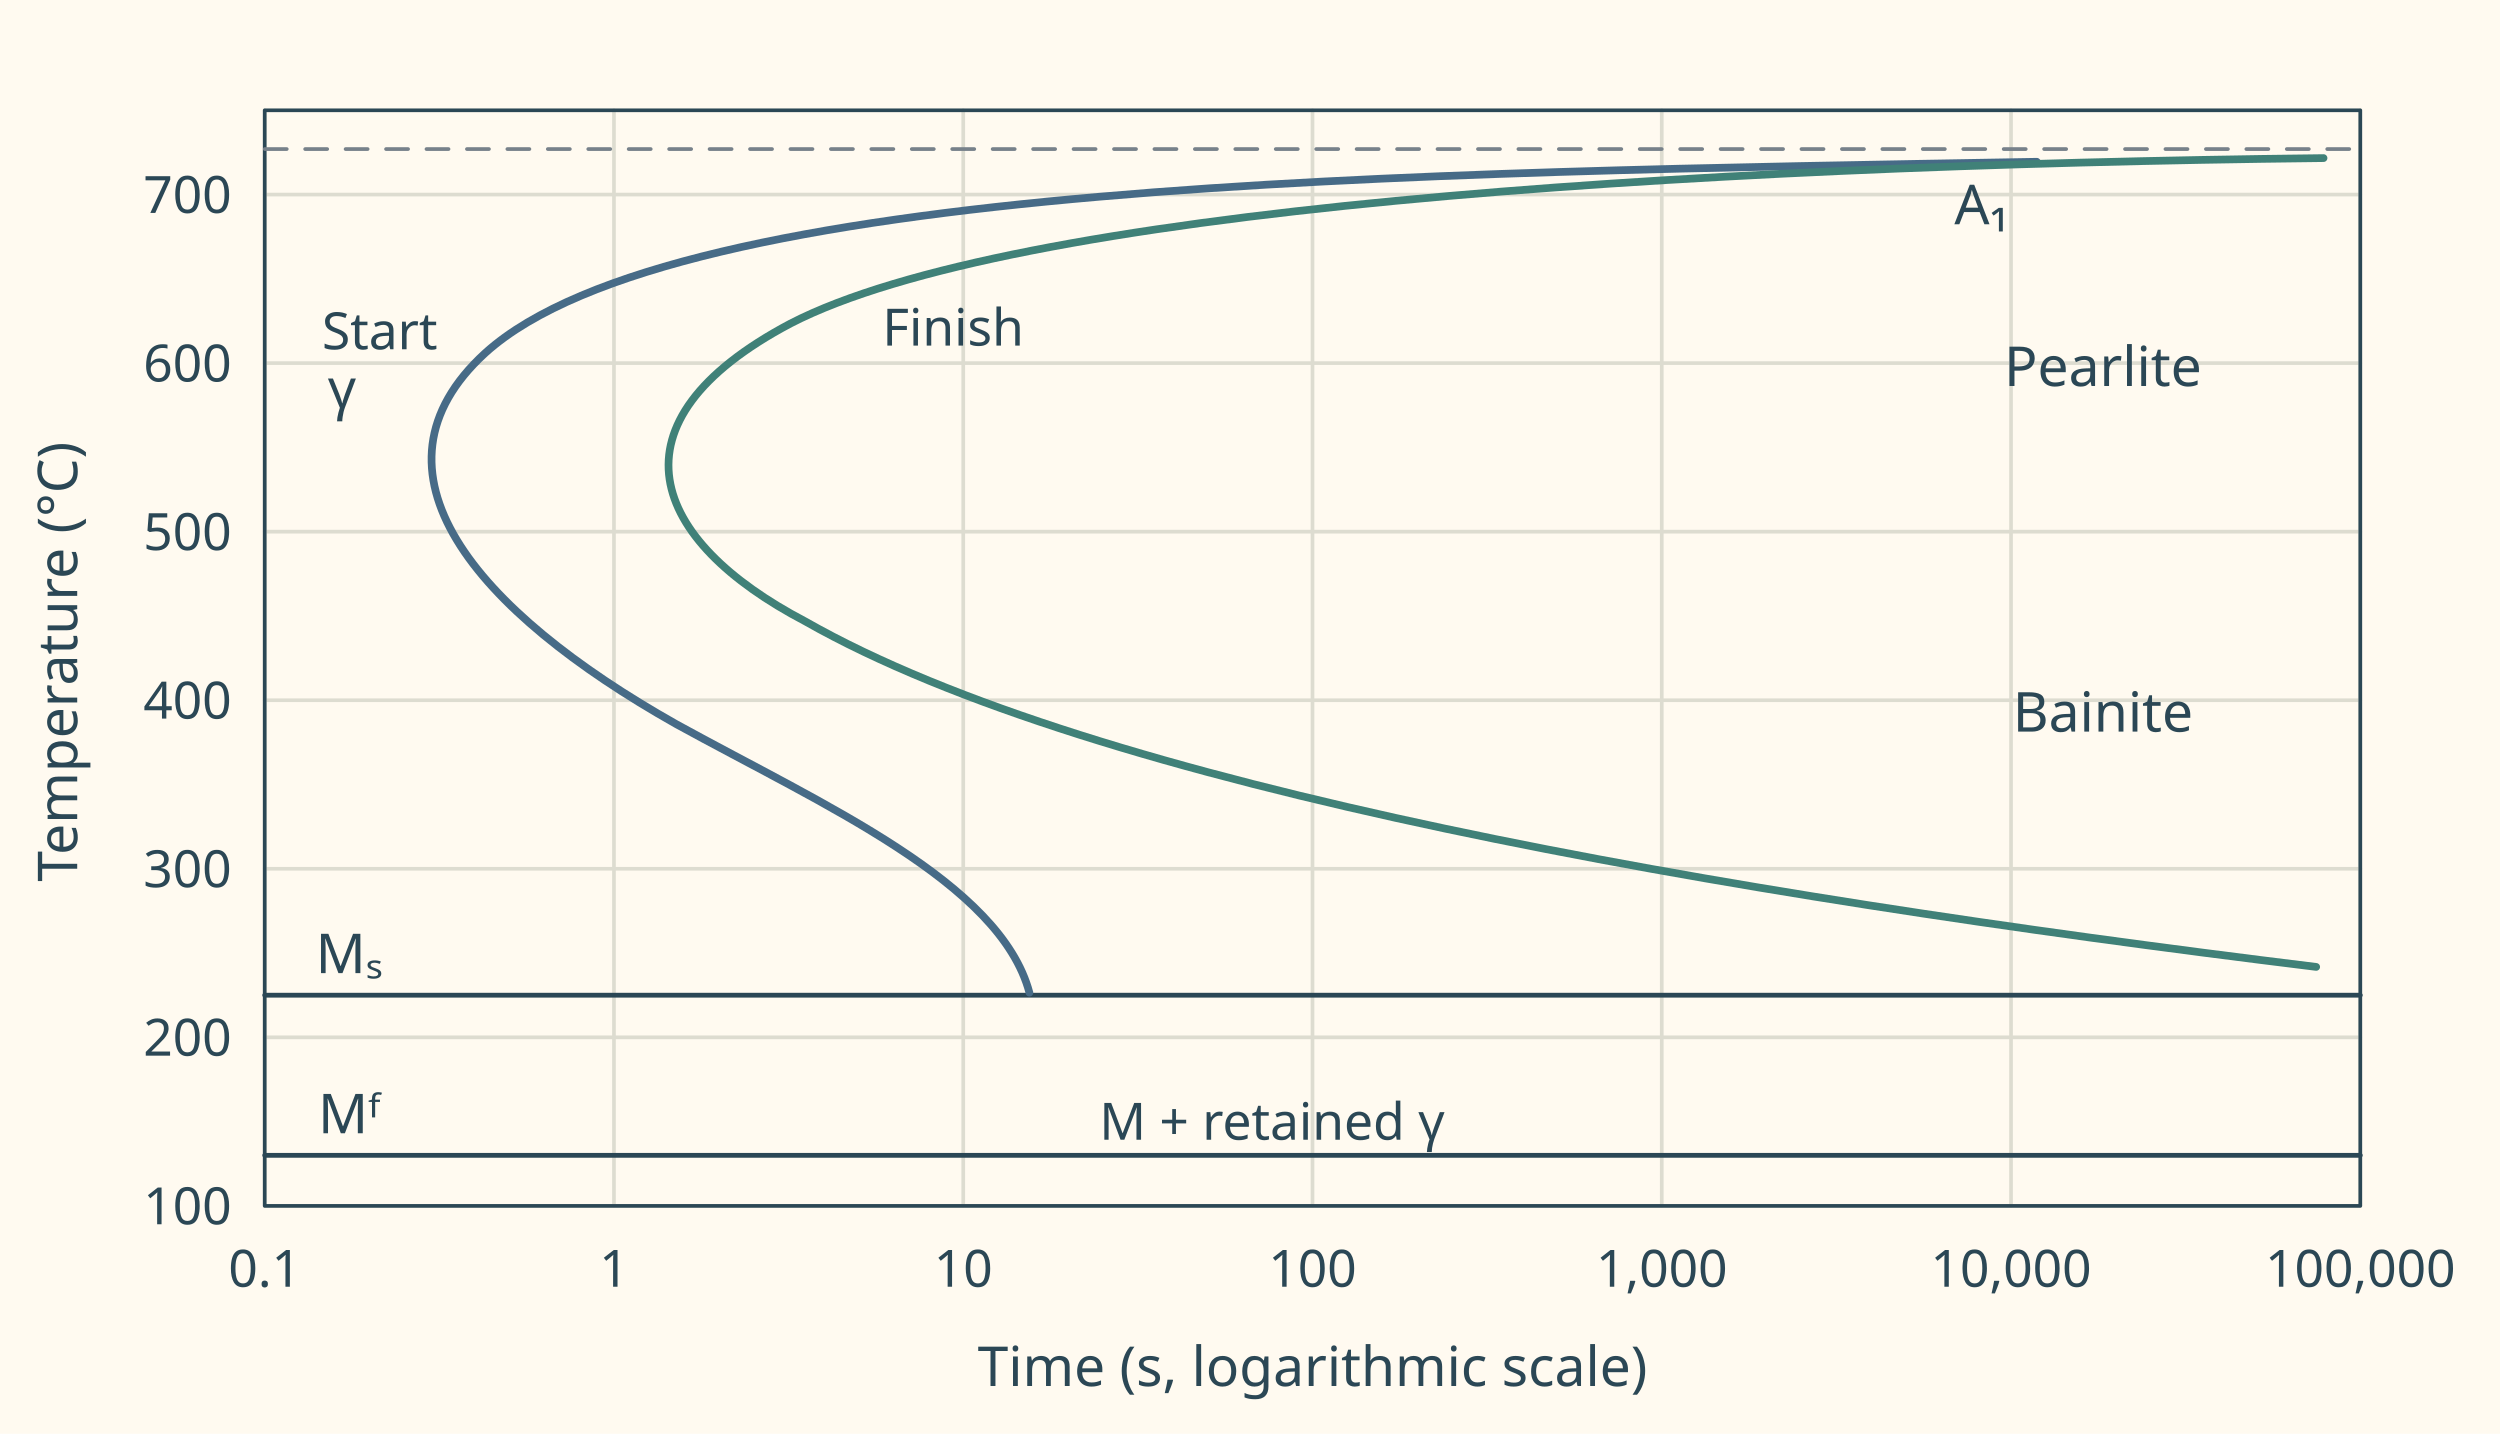
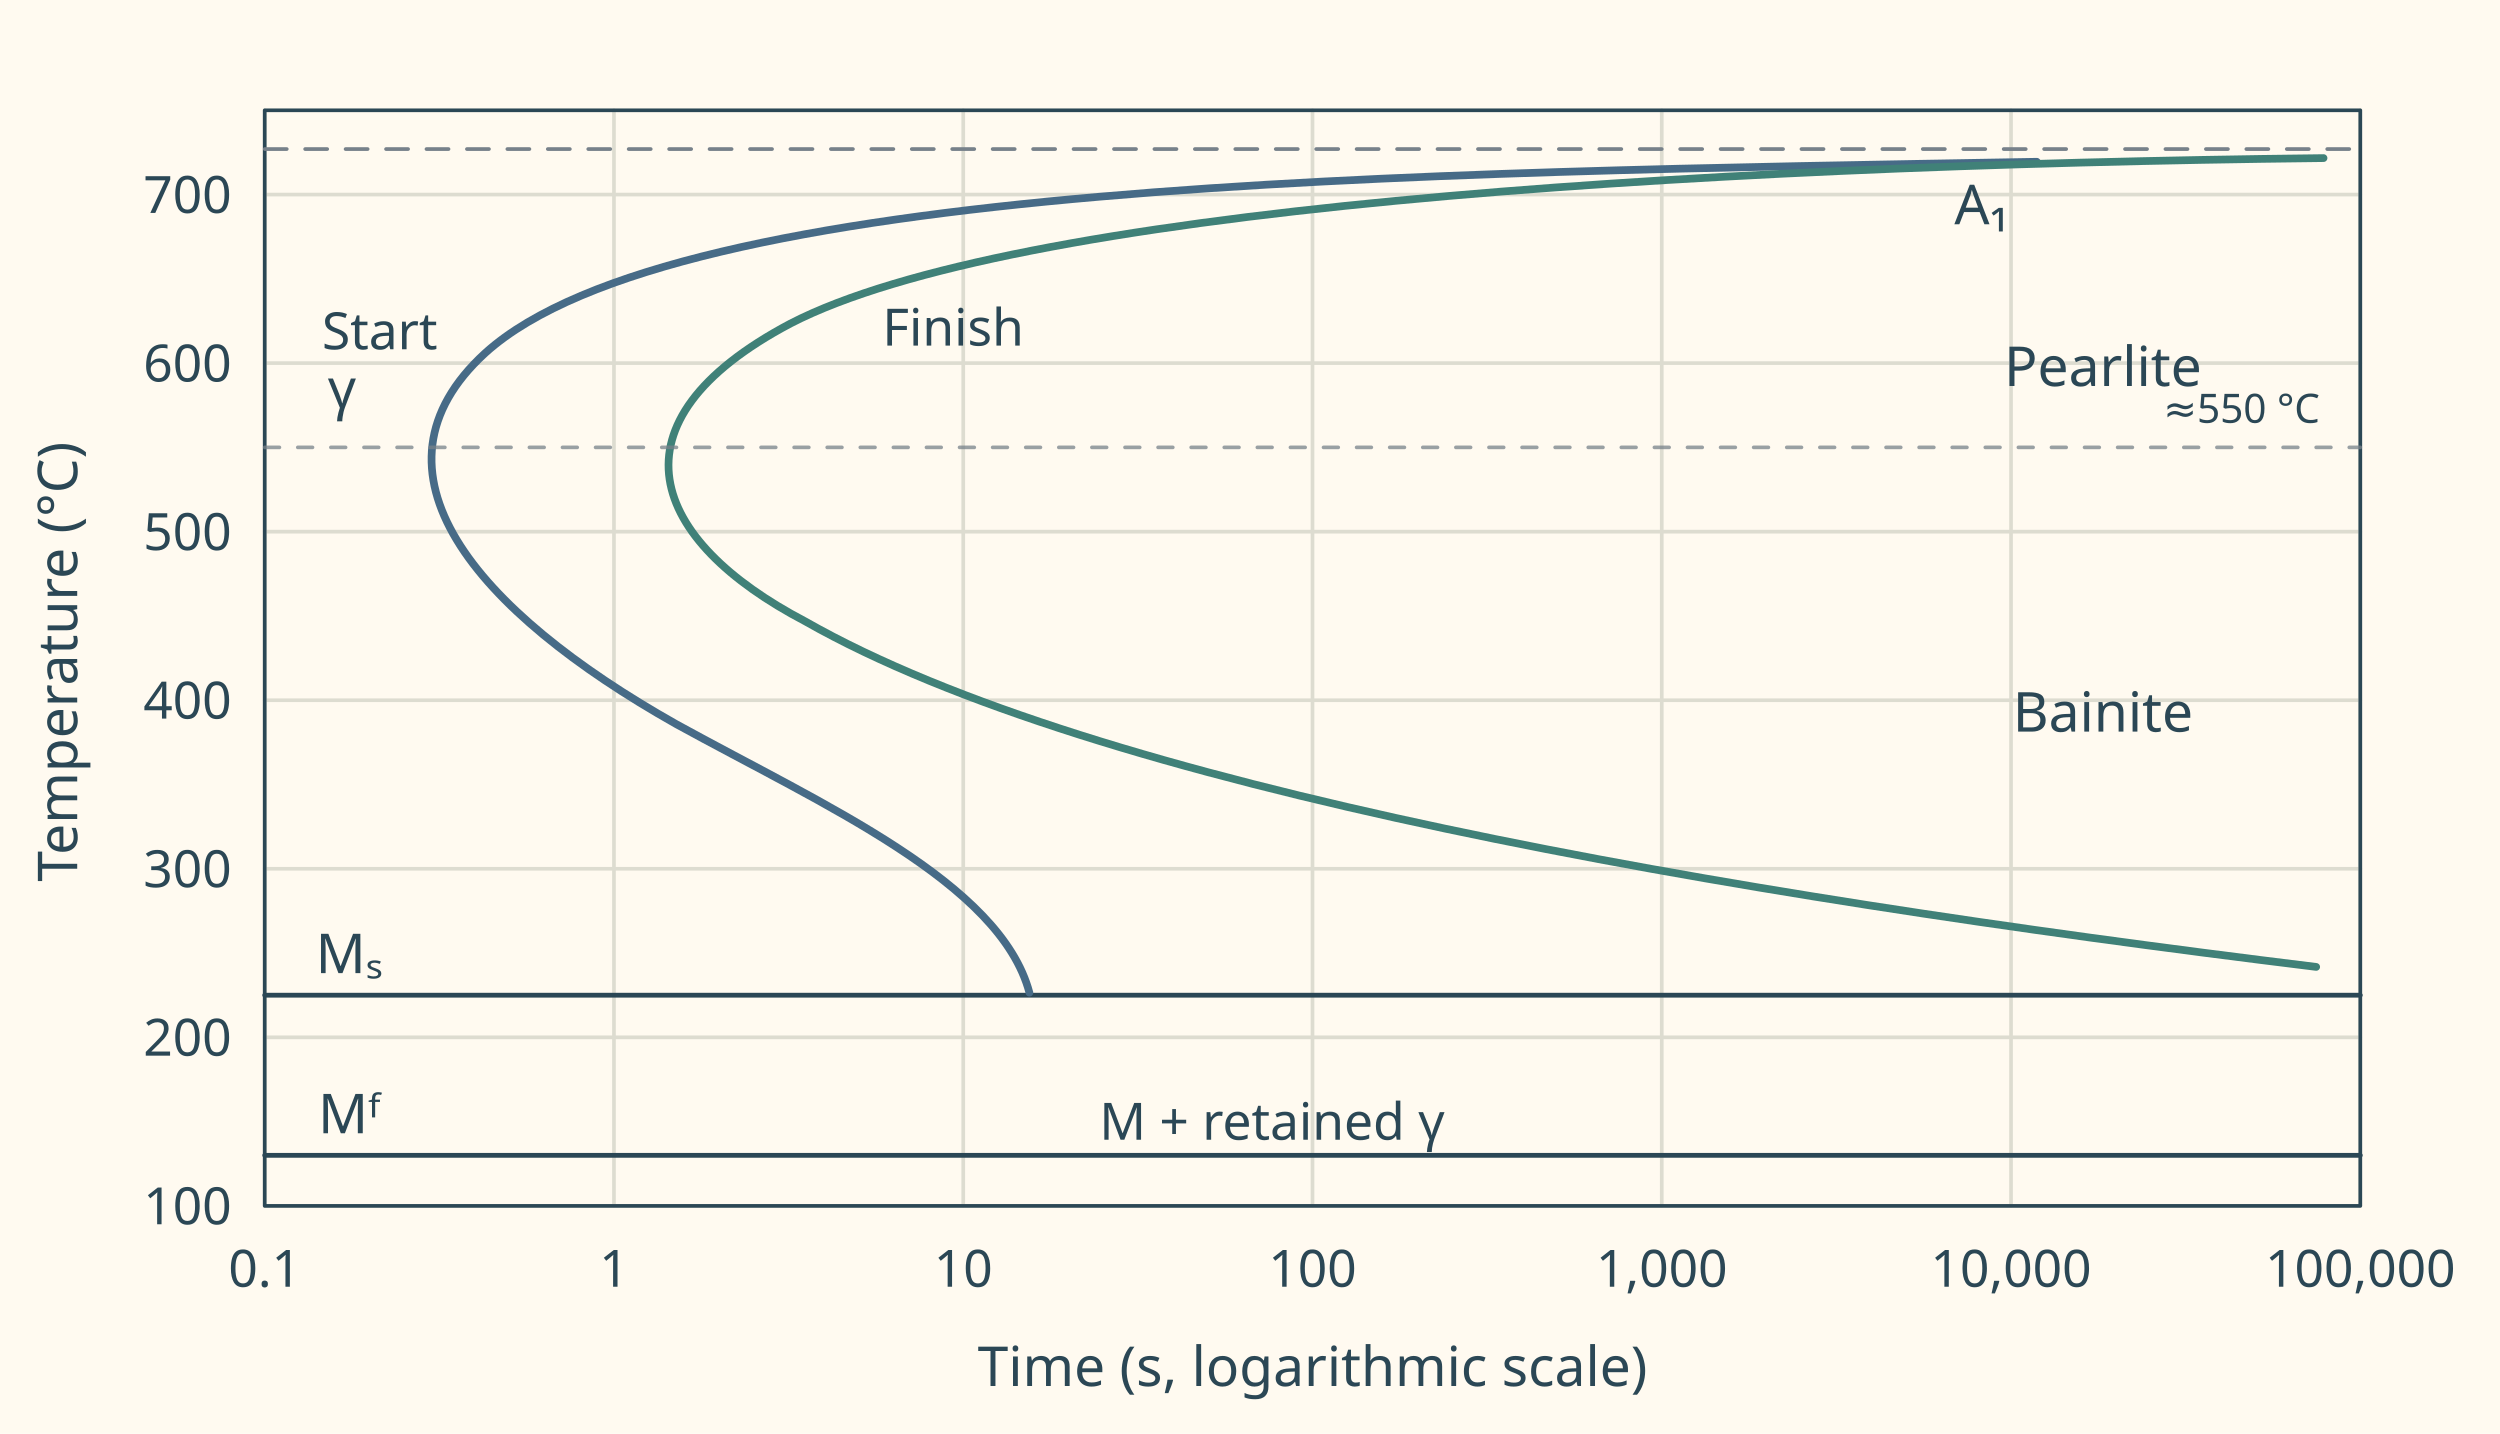
<svg xmlns="http://www.w3.org/2000/svg" viewBox="0 0 680 390">
  <rect width="680" height="390" fill="#fffaf0" />
  <g font-family="system-ui, sans-serif" fill="#2b4755" stroke-linejoin="round" stroke-linecap="round">
    <path d="M 72.0 30 V 328" stroke="#dddcd0" stroke-width="1" fill="none" />
    <text x="72.00" y="350.00" text-anchor="middle" font-size="14">0.1</text>
    <path d="M 167.0 30 V 328" stroke="#dddcd0" stroke-width="1" fill="none" />
    <text x="167.00" y="350.00" text-anchor="middle" font-size="14">1</text>
    <path d="M 262.0 30 V 328" stroke="#dddcd0" stroke-width="1" fill="none" />
    <text x="262.00" y="350.00" text-anchor="middle" font-size="14">10</text>
    <path d="M 357.0 30 V 328" stroke="#dddcd0" stroke-width="1" fill="none" />
    <text x="357.00" y="350.00" text-anchor="middle" font-size="14">100</text>
    <path d="M 452.0 30 V 328" stroke="#dddcd0" stroke-width="1" fill="none" />
    <text x="452.00" y="350.00" text-anchor="middle" font-size="14">1,000</text>
    <path d="M 547.0 30 V 328" stroke="#dddcd0" stroke-width="1" fill="none" />
    <text x="547.00" y="350.00" text-anchor="middle" font-size="14">10,000</text>
    <path d="M 642.0 30 V 328" stroke="#dddcd0" stroke-width="1" fill="none" />
    <text x="642.00" y="350.00" text-anchor="middle" font-size="14">100,000</text>
    <path d="M 72 328.0 H 642" stroke="#dddcd0" stroke-width="1" fill="none" />
    <text x="63.00" y="333.00" text-anchor="end" font-size="14">100</text>
    <path d="M 72 282.154 H 642" stroke="#dddcd0" stroke-width="1" fill="none" />
    <text x="63.00" y="287.15" text-anchor="end" font-size="14">200</text>
    <path d="M 72 236.308 H 642" stroke="#dddcd0" stroke-width="1" fill="none" />
    <text x="63.00" y="241.31" text-anchor="end" font-size="14">300</text>
    <path d="M 72 190.462 H 642" stroke="#dddcd0" stroke-width="1" fill="none" />
    <text x="63.00" y="195.46" text-anchor="end" font-size="14">400</text>
    <path d="M 72 144.615 H 642" stroke="#dddcd0" stroke-width="1" fill="none" />
    <text x="63.00" y="149.62" text-anchor="end" font-size="14">500</text>
    <path d="M 72 98.769 H 642" stroke="#dddcd0" stroke-width="1" fill="none" />
    <text x="63.00" y="103.77" text-anchor="end" font-size="14">600</text>
    <path d="M 72 52.923 H 642" stroke="#dddcd0" stroke-width="1" fill="none" />
    <text x="63.00" y="57.92" text-anchor="end" font-size="14">700</text>
    <rect x="72" y="30" width="570" height="298" fill="none" stroke="#2b4755" />
    <text x="357.00" y="377.00" text-anchor="middle" font-size="15">Time (s, logarithmic scale)</text>
    <text transform="translate(21 180) rotate(-90)" text-anchor="middle" font-size="15">Temperature (°C)</text>
    <path d="M 72 40.545 H 642" stroke="#77818a" stroke-width="1" fill="none" stroke-dasharray="6 5" />
    <path d="M 72 270.692 H 642" stroke="#2b4755" stroke-width="1.3" fill="none" />
    <path d="M 72 314.246 H 642" stroke="#2b4755" stroke-width="1.3" fill="none" />
    <path d="M 554 44 C 385 47 184 49 132 96 C 97 128 129 166 184 197 C 224 219 272 240 280 270" stroke="#476b87" stroke-width="2.1" fill="none" />
    <path d="M 632 43 C 455 45 275 57 215 88 C 164 115 177 147 219 169 C 298 214 467 243 630 263" stroke="#408178" stroke-width="2.1" fill="none" />
    <text x="539.00" y="61.00" text-anchor="middle" font-size="15">A₁</text>
    <text x="119.00" y="95.00" text-anchor="end" font-size="14">Start</text>
    <text x="240.00" y="94.00" text-anchor="start" font-size="14">Finish</text>
+     <path d="M 72 121.69 H 642" stroke="#77818a" stroke-width="1" stroke-dasharray="4 5" fill="none" opacity=".75" />
+     <text x="631" y="115" text-anchor="end" font-size="11">≈550 °C</text>
    <text x="572.00" y="105.00" text-anchor="middle" font-size="15">Pearlite</text>
    <text x="572.00" y="199.00" text-anchor="middle" font-size="15">Bainite</text>
    <text x="93.00" y="111.00" text-anchor="middle" font-size="15">γ</text>
    <text x="95.00" y="264.69" text-anchor="middle" font-size="15">Mₛ</text>
    <text x="95.00" y="308.25" text-anchor="middle" font-size="15">Mᶠ</text>
    <text x="346.00" y="310.00" text-anchor="middle" font-size="14">M + retained γ</text>
  </g>
</svg>
